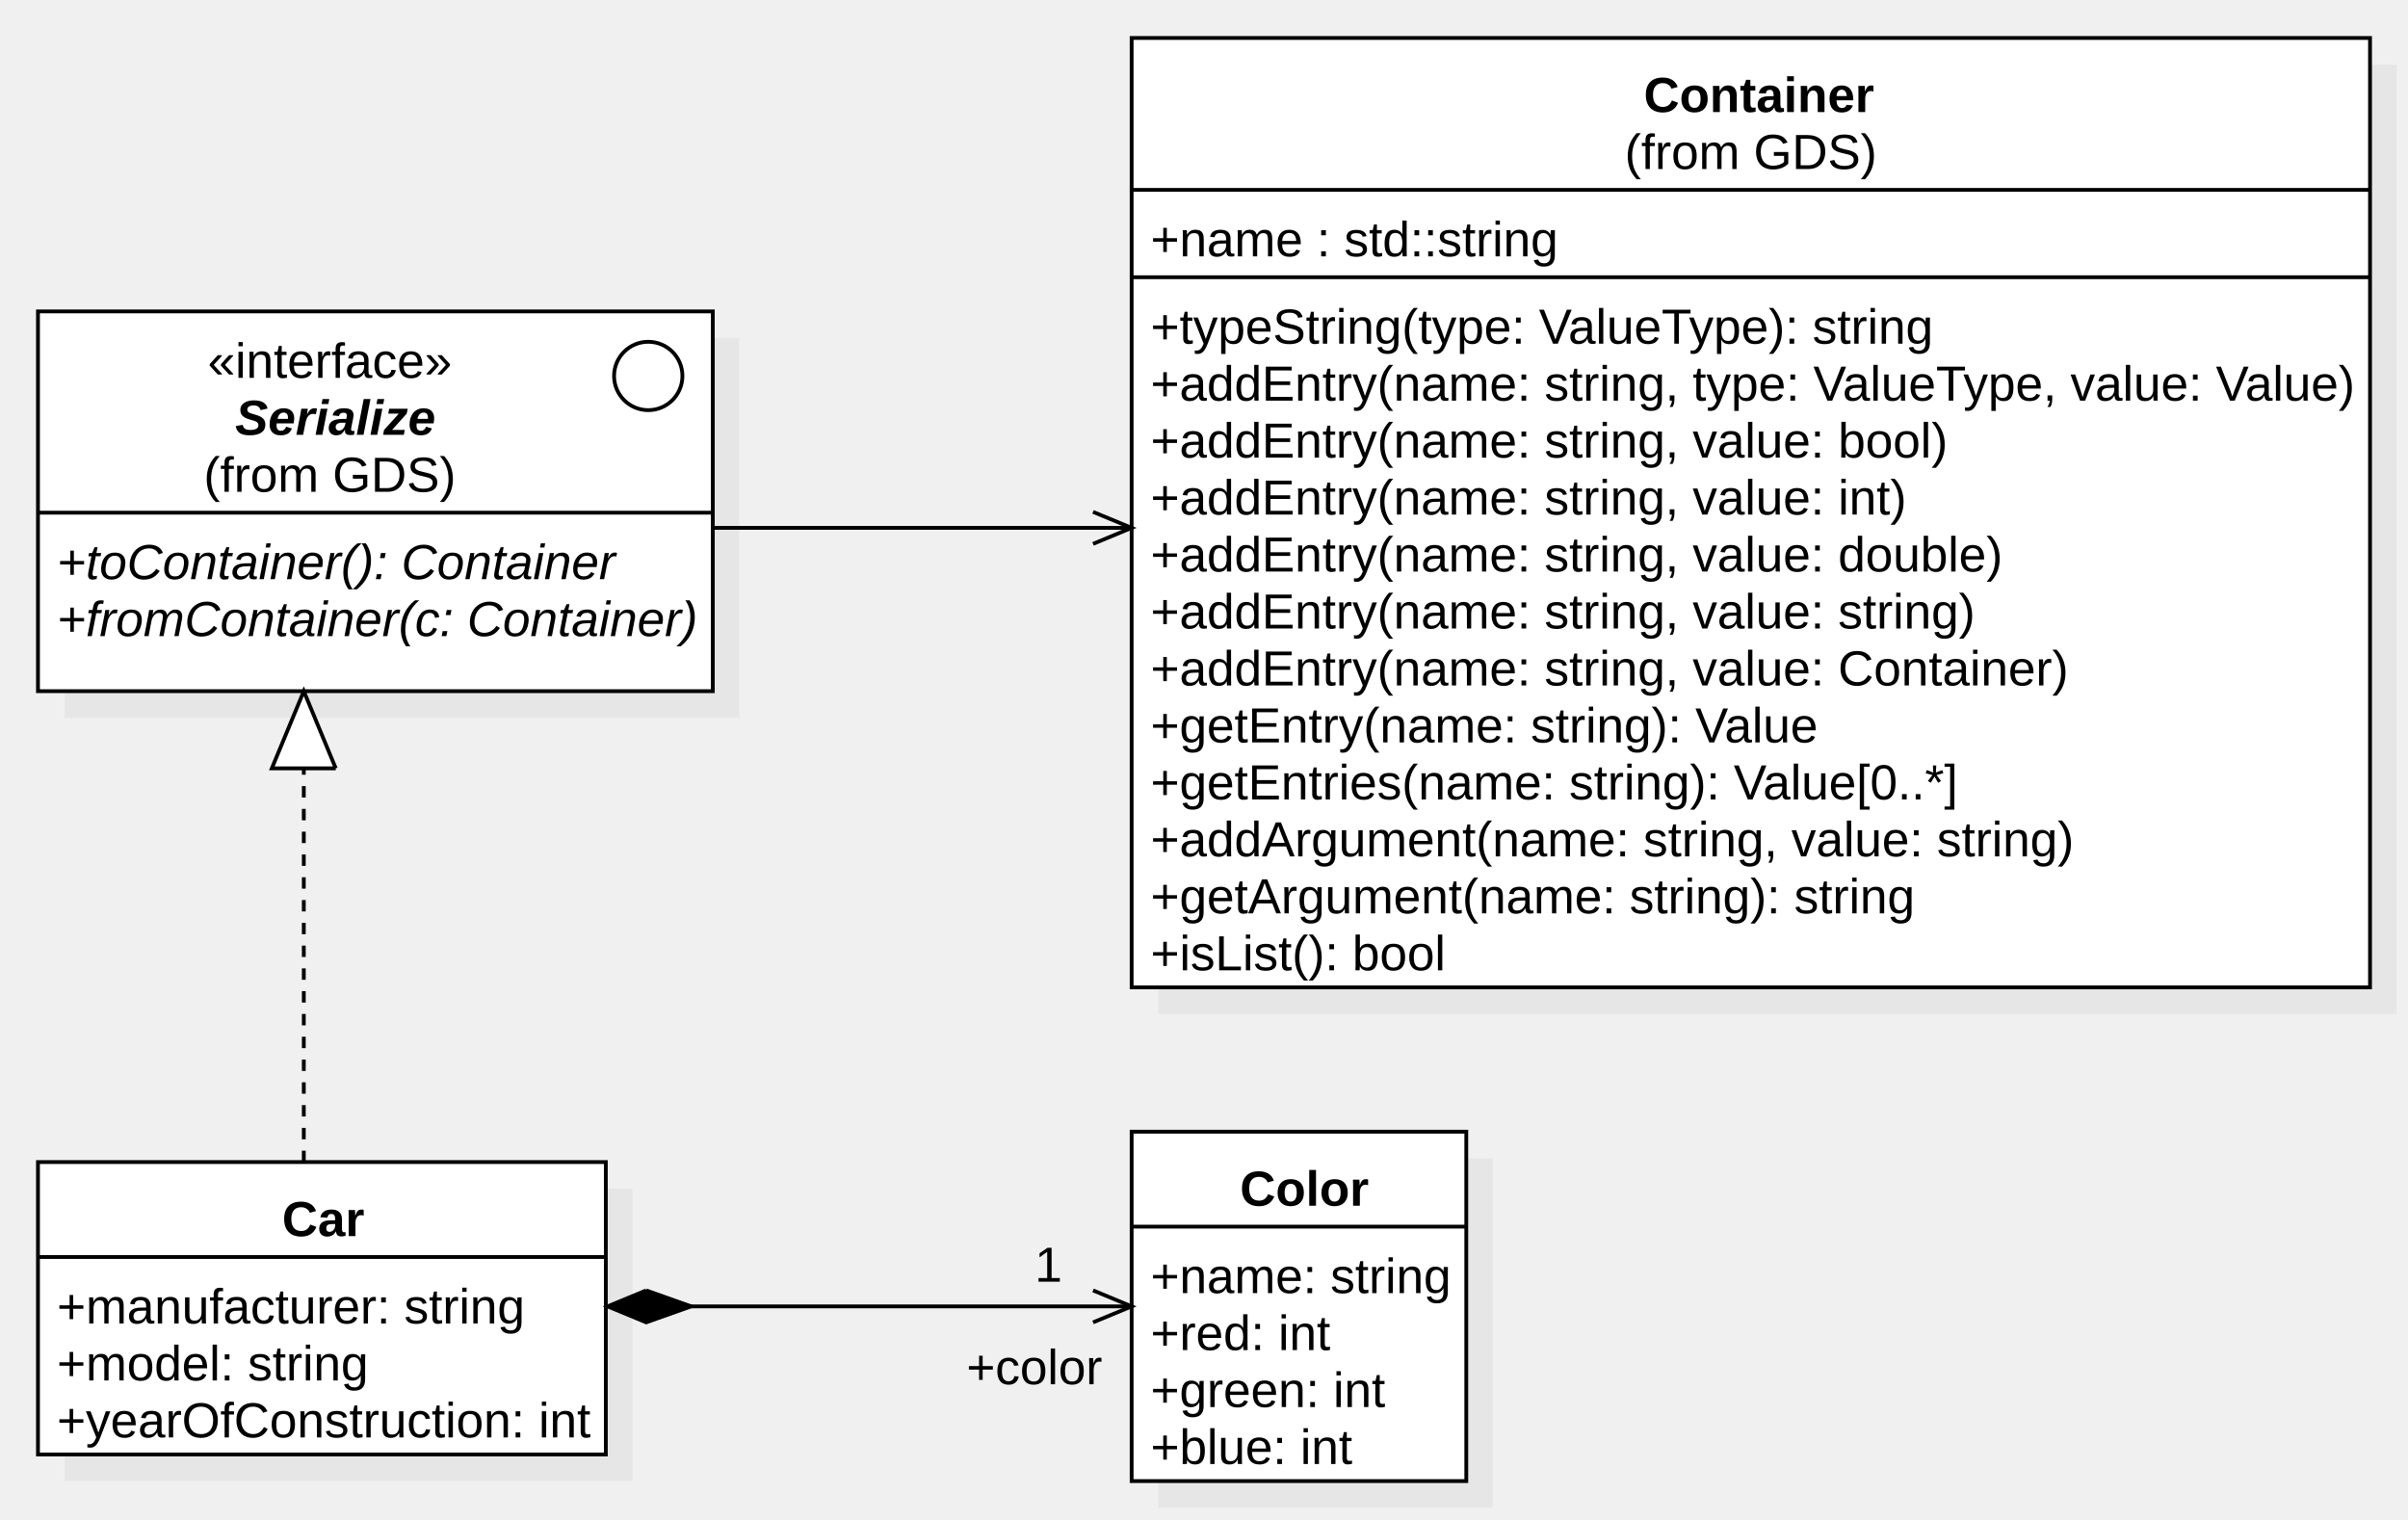
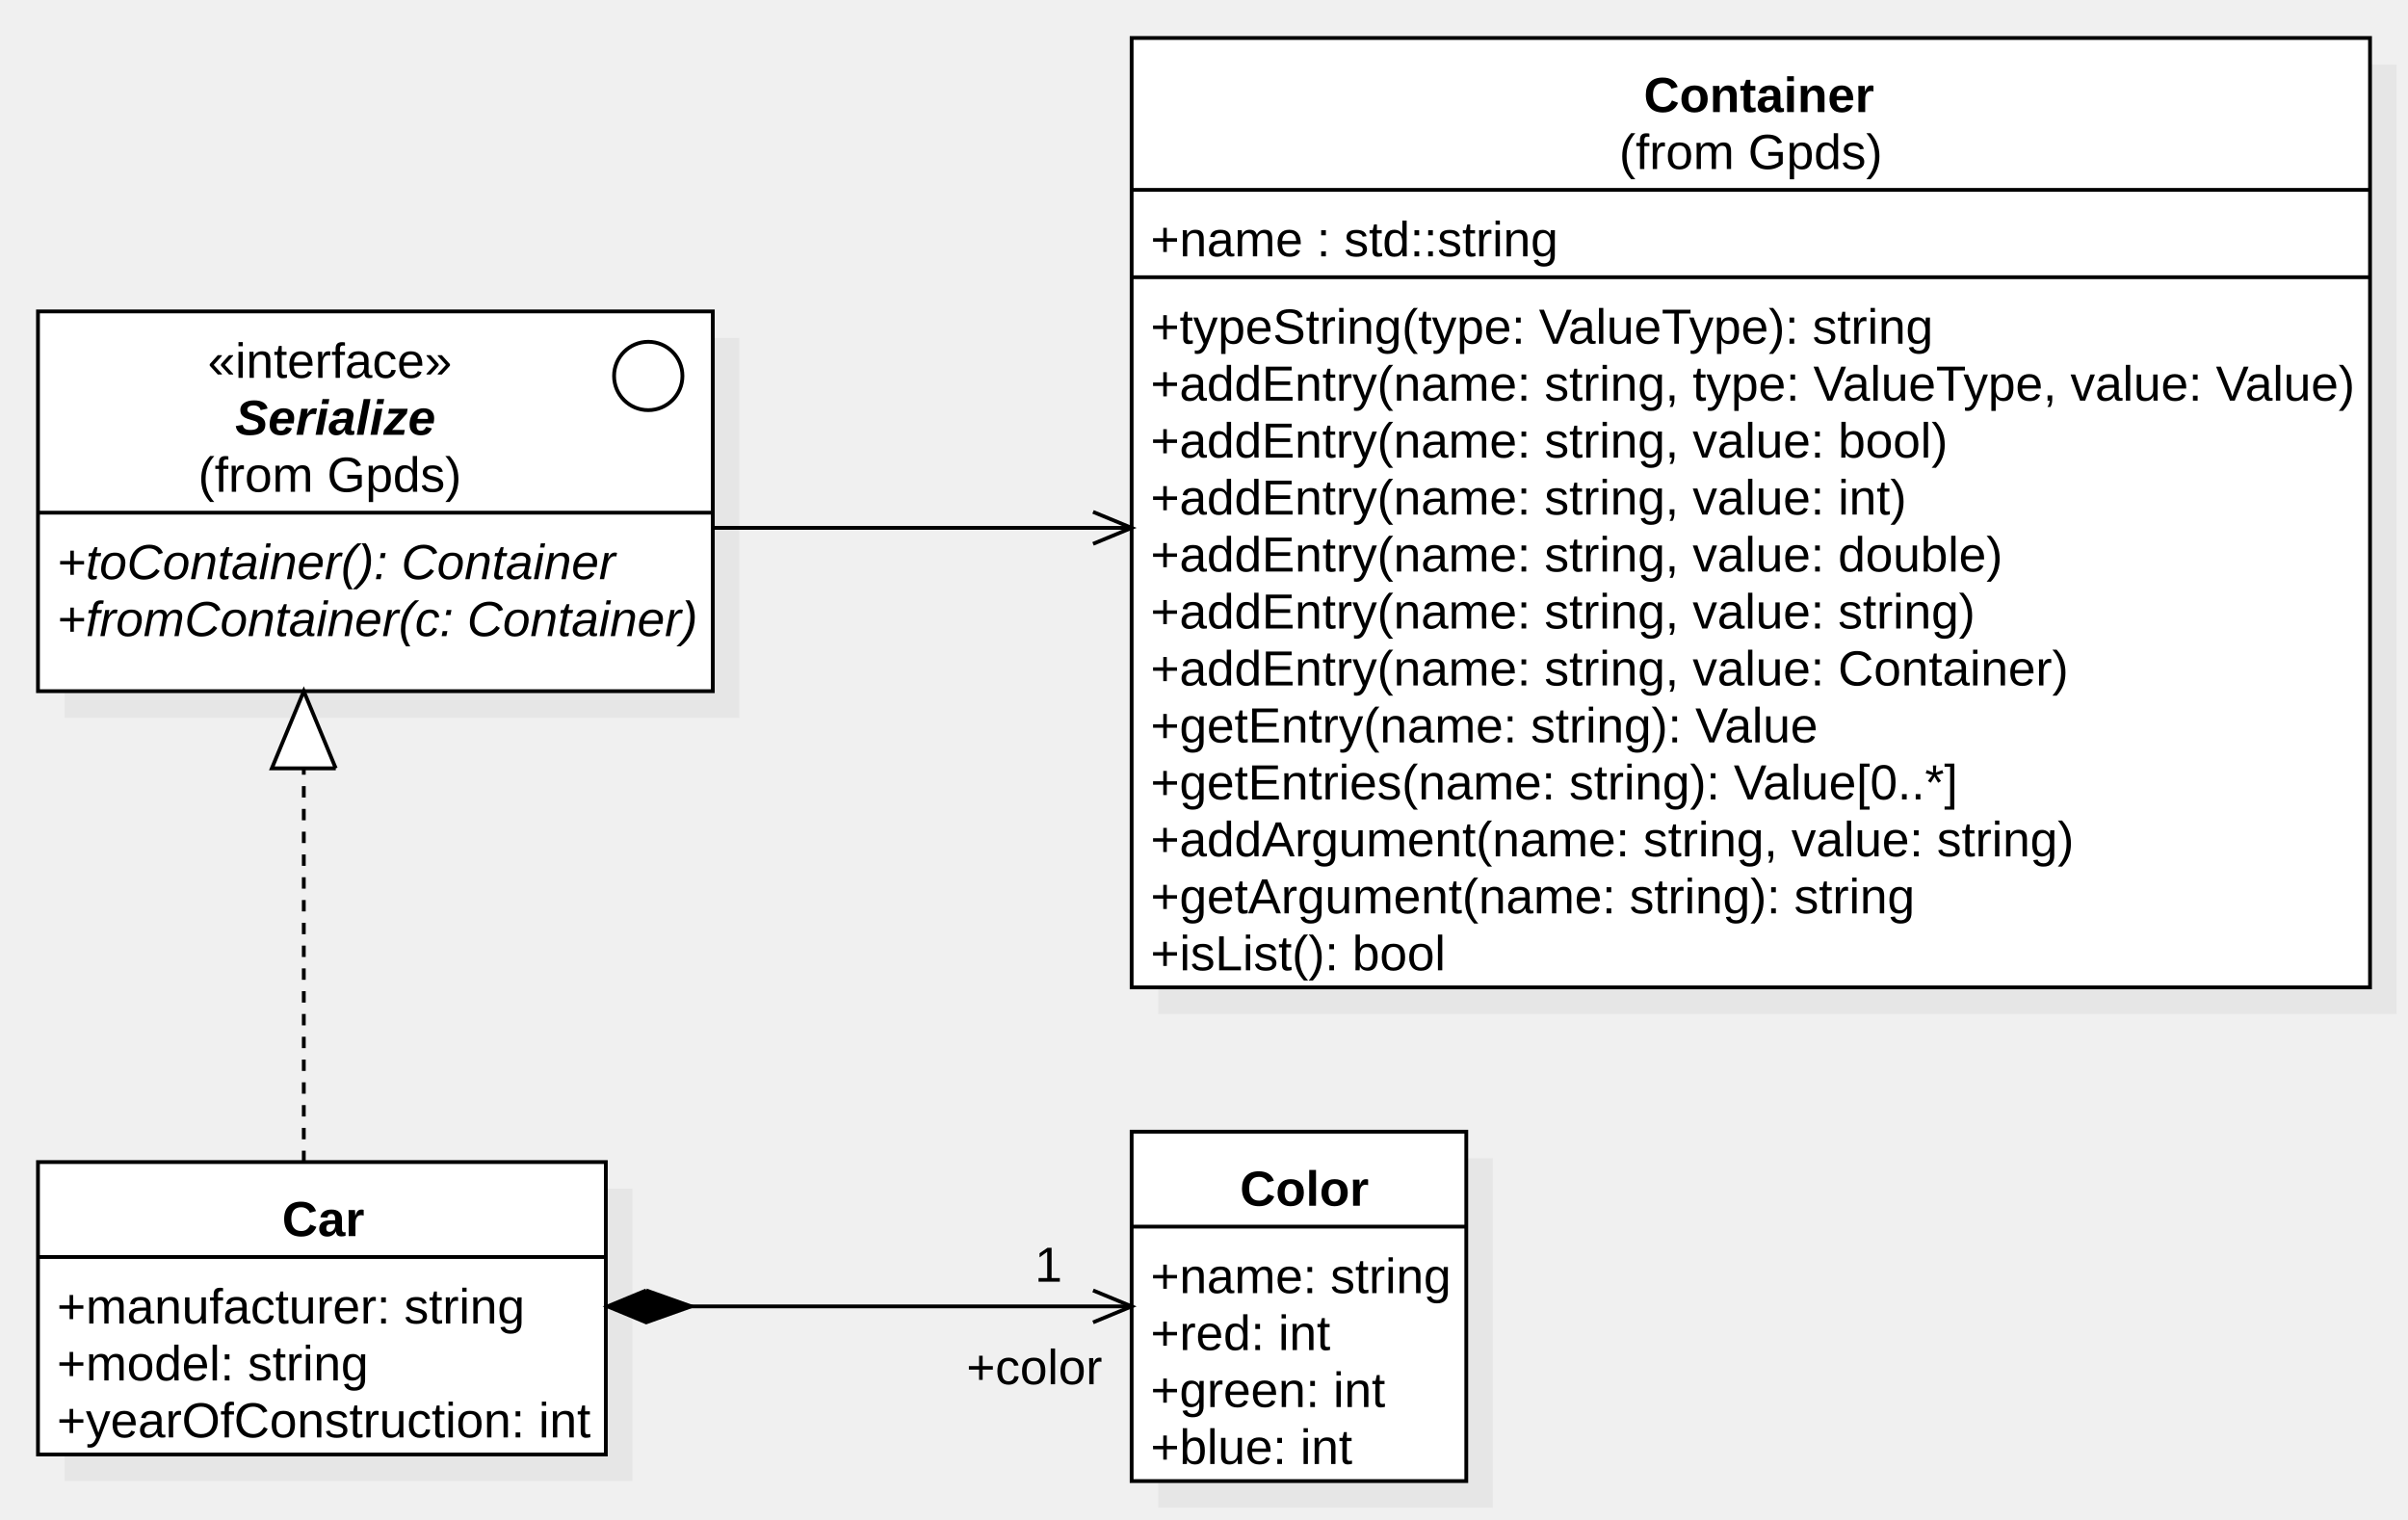
<svg xmlns="http://www.w3.org/2000/svg" version="1.1" width="634.11" height="400">
  <defs />
  <g>
    <g transform="translate(-638,-198) scale(1,1)">
      <rect fill="#C0C0C0" stroke="none" x="655" y="287" width="177.708" height="100" opacity="0.2" />
    </g>
    <g transform="translate(-638,-198) scale(1,1)">
      <rect fill="#ffffff" stroke="none" x="648" y="280" width="177.708" height="100" />
    </g>
    <g transform="translate(-638,-198) scale(1,1)">
      <path fill="none" stroke="#000000" d="M 648 280 L 825.708 280 L 825.708 380 L 648 380 L 648 280 Z Z" stroke-miterlimit="10" />
    </g>
    <g transform="translate(-638,-198) scale(1,1)">
      <path fill="#ffffff" stroke="none" d="M 799.708 297 C 799.708 292.029 803.737 288 808.708 288 C 813.679 288 817.708 292.029 817.708 297 C 817.708 301.971 813.679 306 808.708 306 C 803.737 306 799.708 301.971 799.708 297 Z" />
    </g>
    <g transform="translate(-638,-198) scale(1,1)">
      <path fill="none" stroke="#000000" d="M 799.708 297 C 799.708 292.029 803.737 288 808.708 288 C 813.679 288 817.708 292.029 817.708 297 C 817.708 301.971 813.679 306 808.708 306 C 803.737 306 799.708 301.971 799.708 297 Z" stroke-miterlimit="10" />
    </g>
    <g transform="translate(-638,-198) scale(1,1)">
      <path fill="none" stroke="#000000" d="M 648 333 L 825.708 333" stroke-miterlimit="10" />
    </g>
    <g transform="translate(-638,-198) scale(1,1)">
      <g>
        <path fill="none" stroke="none" />
        <text fill="#000000" stroke="none" font-family="Arial" font-size="13px" font-style="normal" font-weight="normal" text-decoration="none" x="692.694" y="297.5">«interface»</text>
      </g>
    </g>
    <g transform="translate(-638,-198) scale(1,1)">
      <g>
        <path fill="none" stroke="none" />
        <text fill="#000000" stroke="none" font-family="Arial" font-size="13px" font-style="italic" font-weight="bold" text-decoration="none" x="699.927" y="312.5">Serialize</text>
      </g>
    </g>
    <g transform="translate(-638,-198) scale(1,1)">
      <g>
        <path fill="none" stroke="none" />
-         <text fill="#000000" stroke="none" font-family="Arial" font-size="13px" font-style="normal" font-weight="normal" text-decoration="none" x="691.634" y="327.5">(from GDS)</text>
+         <text fill="#000000" stroke="none" font-family="Arial" font-size="13px" font-style="normal" font-weight="normal" text-decoration="none" x="690.183" y="327.5">(from Gpds)</text>
      </g>
    </g>
    <g transform="translate(-638,-198) scale(1,1)">
      <g>
        <path fill="none" stroke="none" />
        <text fill="#000000" stroke="none" font-family="Arial" font-size="13px" font-style="italic" font-weight="normal" text-decoration="none" x="653" y="350.5">+toContainer(): Container</text>
      </g>
    </g>
    <g transform="translate(-638,-198) scale(1,1)">
      <g>
        <path fill="none" stroke="none" />
        <text fill="#000000" stroke="none" font-family="Arial" font-size="13px" font-style="italic" font-weight="normal" text-decoration="none" x="653" y="365.5">+fromContainer(c: Container)</text>
      </g>
    </g>
    <g transform="translate(-638,-198) scale(1,1)">
      <rect fill="#C0C0C0" stroke="none" x="943" y="215" width="326.11" height="250" opacity="0.2" />
    </g>
    <g transform="translate(-638,-198) scale(1,1)">
      <rect fill="#ffffff" stroke="none" x="936" y="208" width="326.11" height="250" />
    </g>
    <g transform="translate(-638,-198) scale(1,1)">
      <path fill="none" stroke="#000000" d="M 936 208 L 1262.11 208 L 1262.11 458 L 936 458 L 936 208 Z Z" stroke-miterlimit="10" />
    </g>
    <g transform="translate(-638,-198) scale(1,1)">
      <path fill="none" stroke="#000000" d="M 936 248 L 1262.11 248" stroke-miterlimit="10" />
    </g>
    <g transform="translate(-638,-198) scale(1,1)">
      <path fill="none" stroke="#000000" d="M 936 271 L 1262.11 271" stroke-miterlimit="10" />
    </g>
    <g transform="translate(-638,-198) scale(1,1)">
      <g>
        <path fill="none" stroke="none" />
        <text fill="#000000" stroke="none" font-family="Arial" font-size="13px" font-style="normal" font-weight="bold" text-decoration="none" x="1070.871" y="227.5">Container</text>
      </g>
    </g>
    <g transform="translate(-638,-198) scale(1,1)">
      <g>
        <path fill="none" stroke="none" />
-         <text fill="#000000" stroke="none" font-family="Arial" font-size="13px" font-style="normal" font-weight="normal" text-decoration="none" x="1065.834" y="242.5">(from GDS)</text>
+         <text fill="#000000" stroke="none" font-family="Arial" font-size="13px" font-style="normal" font-weight="normal" text-decoration="none" x="1064.384" y="242.5">(from Gpds)</text>
      </g>
    </g>
    <g transform="translate(-638,-198) scale(1,1)">
      <g>
        <path fill="none" stroke="none" />
        <text fill="#000000" stroke="none" font-family="Arial" font-size="13px" font-style="normal" font-weight="normal" text-decoration="none" x="941" y="265.5">+name : std::string</text>
      </g>
    </g>
    <g transform="translate(-638,-198) scale(1,1)">
      <g>
        <path fill="none" stroke="none" />
        <text fill="#000000" stroke="none" font-family="Arial" font-size="13px" font-style="normal" font-weight="normal" text-decoration="none" x="941" y="288.5">+typeString(type: ValueType): string</text>
      </g>
    </g>
    <g transform="translate(-638,-198) scale(1,1)">
      <g>
        <path fill="none" stroke="none" />
        <text fill="#000000" stroke="none" font-family="Arial" font-size="13px" font-style="normal" font-weight="normal" text-decoration="none" x="941" y="303.5">+addEntry(name: string, type: ValueType, value: Value)</text>
      </g>
    </g>
    <g transform="translate(-638,-198) scale(1,1)">
      <g>
        <path fill="none" stroke="none" />
        <text fill="#000000" stroke="none" font-family="Arial" font-size="13px" font-style="normal" font-weight="normal" text-decoration="none" x="941" y="318.5">+addEntry(name: string, value: bool)</text>
      </g>
    </g>
    <g transform="translate(-638,-198) scale(1,1)">
      <g>
        <path fill="none" stroke="none" />
        <text fill="#000000" stroke="none" font-family="Arial" font-size="13px" font-style="normal" font-weight="normal" text-decoration="none" x="941" y="333.5">+addEntry(name: string, value: int)</text>
      </g>
    </g>
    <g transform="translate(-638,-198) scale(1,1)">
      <g>
        <path fill="none" stroke="none" />
        <text fill="#000000" stroke="none" font-family="Arial" font-size="13px" font-style="normal" font-weight="normal" text-decoration="none" x="941" y="348.5">+addEntry(name: string, value: double)</text>
      </g>
    </g>
    <g transform="translate(-638,-198) scale(1,1)">
      <g>
        <path fill="none" stroke="none" />
        <text fill="#000000" stroke="none" font-family="Arial" font-size="13px" font-style="normal" font-weight="normal" text-decoration="none" x="941" y="363.5">+addEntry(name: string, value: string)</text>
      </g>
    </g>
    <g transform="translate(-638,-198) scale(1,1)">
      <g>
        <path fill="none" stroke="none" />
        <text fill="#000000" stroke="none" font-family="Arial" font-size="13px" font-style="normal" font-weight="normal" text-decoration="none" x="941" y="378.5">+addEntry(name: string, value: Container)</text>
      </g>
    </g>
    <g transform="translate(-638,-198) scale(1,1)">
      <g>
        <path fill="none" stroke="none" />
        <text fill="#000000" stroke="none" font-family="Arial" font-size="13px" font-style="normal" font-weight="normal" text-decoration="none" x="941" y="393.5">+getEntry(name: string): Value</text>
      </g>
    </g>
    <g transform="translate(-638,-198) scale(1,1)">
      <g>
        <path fill="none" stroke="none" />
        <text fill="#000000" stroke="none" font-family="Arial" font-size="13px" font-style="normal" font-weight="normal" text-decoration="none" x="941" y="408.5">+getEntries(name: string): Value[0..*]</text>
      </g>
    </g>
    <g transform="translate(-638,-198) scale(1,1)">
      <g>
        <path fill="none" stroke="none" />
        <text fill="#000000" stroke="none" font-family="Arial" font-size="13px" font-style="normal" font-weight="normal" text-decoration="none" x="941" y="423.5">+addArgument(name: string, value: string)</text>
      </g>
    </g>
    <g transform="translate(-638,-198) scale(1,1)">
      <g>
        <path fill="none" stroke="none" />
        <text fill="#000000" stroke="none" font-family="Arial" font-size="13px" font-style="normal" font-weight="normal" text-decoration="none" x="941" y="438.5">+getArgument(name: string): string</text>
      </g>
    </g>
    <g transform="translate(-638,-198) scale(1,1)">
      <g>
        <path fill="none" stroke="none" />
        <text fill="#000000" stroke="none" font-family="Arial" font-size="13px" font-style="normal" font-weight="normal" text-decoration="none" x="941" y="453.5">+isList(): bool</text>
      </g>
    </g>
    <g transform="translate(-638,-198) scale(1,1)">
      <path fill="none" stroke="#000000" d="M 826 337 L 936 337" stroke-miterlimit="10" />
    </g>
    <g transform="translate(-638,-198) scale(1,1)">
      <path fill="none" stroke="#000000" d="M 925.837 341.21 L 936 337 L 925.837 332.79" stroke-miterlimit="10" />
    </g>
    <g transform="translate(-638,-198) scale(1,1)">
      <rect fill="#C0C0C0" stroke="none" x="655" y="511" width="149.537" height="77" opacity="0.2" />
    </g>
    <g transform="translate(-638,-198) scale(1,1)">
      <rect fill="#ffffff" stroke="none" x="648" y="504" width="149.537" height="77" />
    </g>
    <g transform="translate(-638,-198) scale(1,1)">
      <path fill="none" stroke="#000000" d="M 648 504 L 797.537 504 L 797.537 581 L 648 581 L 648 504 Z Z" stroke-miterlimit="10" />
    </g>
    <g transform="translate(-638,-198) scale(1,1)">
      <path fill="none" stroke="#000000" d="M 648 529 L 797.537 529" stroke-miterlimit="10" />
    </g>
    <g transform="translate(-638,-198) scale(1,1)">
      <g>
        <path fill="none" stroke="none" />
        <text fill="#000000" stroke="none" font-family="Arial" font-size="13px" font-style="normal" font-weight="bold" text-decoration="none" x="712.295" y="523.5">Car</text>
      </g>
    </g>
    <g transform="translate(-638,-198) scale(1,1)">
      <g>
        <path fill="none" stroke="none" />
        <text fill="#000000" stroke="none" font-family="Arial" font-size="13px" font-style="normal" font-weight="normal" text-decoration="none" x="653" y="546.5">+manufacturer: string</text>
      </g>
    </g>
    <g transform="translate(-638,-198) scale(1,1)">
      <g>
        <path fill="none" stroke="none" />
        <text fill="#000000" stroke="none" font-family="Arial" font-size="13px" font-style="normal" font-weight="normal" text-decoration="none" x="653" y="561.5">+model: string</text>
      </g>
    </g>
    <g transform="translate(-638,-198) scale(1,1)">
      <g>
        <path fill="none" stroke="none" />
        <text fill="#000000" stroke="none" font-family="Arial" font-size="13px" font-style="normal" font-weight="normal" text-decoration="none" x="653" y="576.5">+yearOfConstruction: int</text>
      </g>
    </g>
    <g transform="translate(-638,-198) scale(1,1)">
      <path fill="none" stroke="#000000" d="M 718 504 L 718 380" stroke-miterlimit="10" stroke-dasharray="3" />
    </g>
    <g transform="translate(-638,-198) scale(1,1)">
      <path fill="#FFFFFF" stroke="none" d="M 726.419 400.325 L 718 380 L 709.581 400.325" />
    </g>
    <g transform="translate(-638,-198) scale(1,1)">
      <path fill="none" stroke="#000000" d="M 726.419 400.325 L 718 380 L 709.581 400.325 L 726.419 400.325" stroke-miterlimit="10" />
    </g>
    <g transform="translate(-638,-198) scale(1,1)">
      <rect fill="#C0C0C0" stroke="none" x="943" y="503" width="88.124" height="92" opacity="0.2" />
    </g>
    <g transform="translate(-638,-198) scale(1,1)">
      <rect fill="#ffffff" stroke="none" x="936" y="496" width="88.124" height="92" />
    </g>
    <g transform="translate(-638,-198) scale(1,1)">
      <path fill="none" stroke="#000000" d="M 936 496 L 1024.124 496 L 1024.124 588 L 936 588 L 936 496 Z Z" stroke-miterlimit="10" />
    </g>
    <g transform="translate(-638,-198) scale(1,1)">
      <path fill="none" stroke="#000000" d="M 936 521 L 1024.124 521" stroke-miterlimit="10" />
    </g>
    <g transform="translate(-638,-198) scale(1,1)">
      <g>
        <path fill="none" stroke="none" />
        <text fill="#000000" stroke="none" font-family="Arial" font-size="13px" font-style="normal" font-weight="bold" text-decoration="none" x="964.529" y="515.5">Color</text>
      </g>
    </g>
    <g transform="translate(-638,-198) scale(1,1)">
      <g>
        <path fill="none" stroke="none" />
        <text fill="#000000" stroke="none" font-family="Arial" font-size="13px" font-style="normal" font-weight="normal" text-decoration="none" x="941" y="538.5">+name: string</text>
      </g>
    </g>
    <g transform="translate(-638,-198) scale(1,1)">
      <g>
        <path fill="none" stroke="none" />
        <text fill="#000000" stroke="none" font-family="Arial" font-size="13px" font-style="normal" font-weight="normal" text-decoration="none" x="941" y="553.5">+red: int</text>
      </g>
    </g>
    <g transform="translate(-638,-198) scale(1,1)">
      <g>
        <path fill="none" stroke="none" />
        <text fill="#000000" stroke="none" font-family="Arial" font-size="13px" font-style="normal" font-weight="normal" text-decoration="none" x="941" y="568.5">+green: int</text>
      </g>
    </g>
    <g transform="translate(-638,-198) scale(1,1)">
      <g>
        <path fill="none" stroke="none" />
        <text fill="#000000" stroke="none" font-family="Arial" font-size="13px" font-style="normal" font-weight="normal" text-decoration="none" x="941" y="583.5">+blue: int</text>
      </g>
    </g>
    <g transform="translate(-638,-198) scale(1,1)">
      <path fill="none" stroke="#000000" d="M 936 542 L 798 542" stroke-miterlimit="10" />
    </g>
    <g transform="translate(-638,-198) scale(1,1)">
      <path fill="#000000" stroke="none" d="M 808.163 537.79 L 798 542 L 808.163 546.21 L 820 542" />
    </g>
    <g transform="translate(-638,-198) scale(1,1)">
      <path fill="none" stroke="#000000" d="M 808.163 537.79 L 798 542 L 808.163 546.21 L 820 542 L 808.163 537.79" stroke-miterlimit="10" />
    </g>
    <g transform="translate(-638,-198) scale(1,1)">
      <path fill="none" stroke="#000000" d="M 925.837 546.21 L 936 542 L 925.837 537.79" stroke-miterlimit="10" />
    </g>
    <g transform="translate(-638,-198) scale(1,1)">
      <g>
        <path fill="none" stroke="none" />
        <text fill="#000000" stroke="none" font-family="Arial" font-size="13px" font-style="normal" font-weight="normal" text-decoration="none" x="892.5" y="562.5">+color</text>
      </g>
    </g>
    <g transform="translate(-638,-198) scale(1,1)">
      <g>
        <path fill="none" stroke="none" />
        <text fill="#000000" stroke="none" font-family="Arial" font-size="13px" font-style="normal" font-weight="normal" text-decoration="none" x="910.5" y="535.5">1</text>
      </g>
    </g>
  </g>
</svg>
